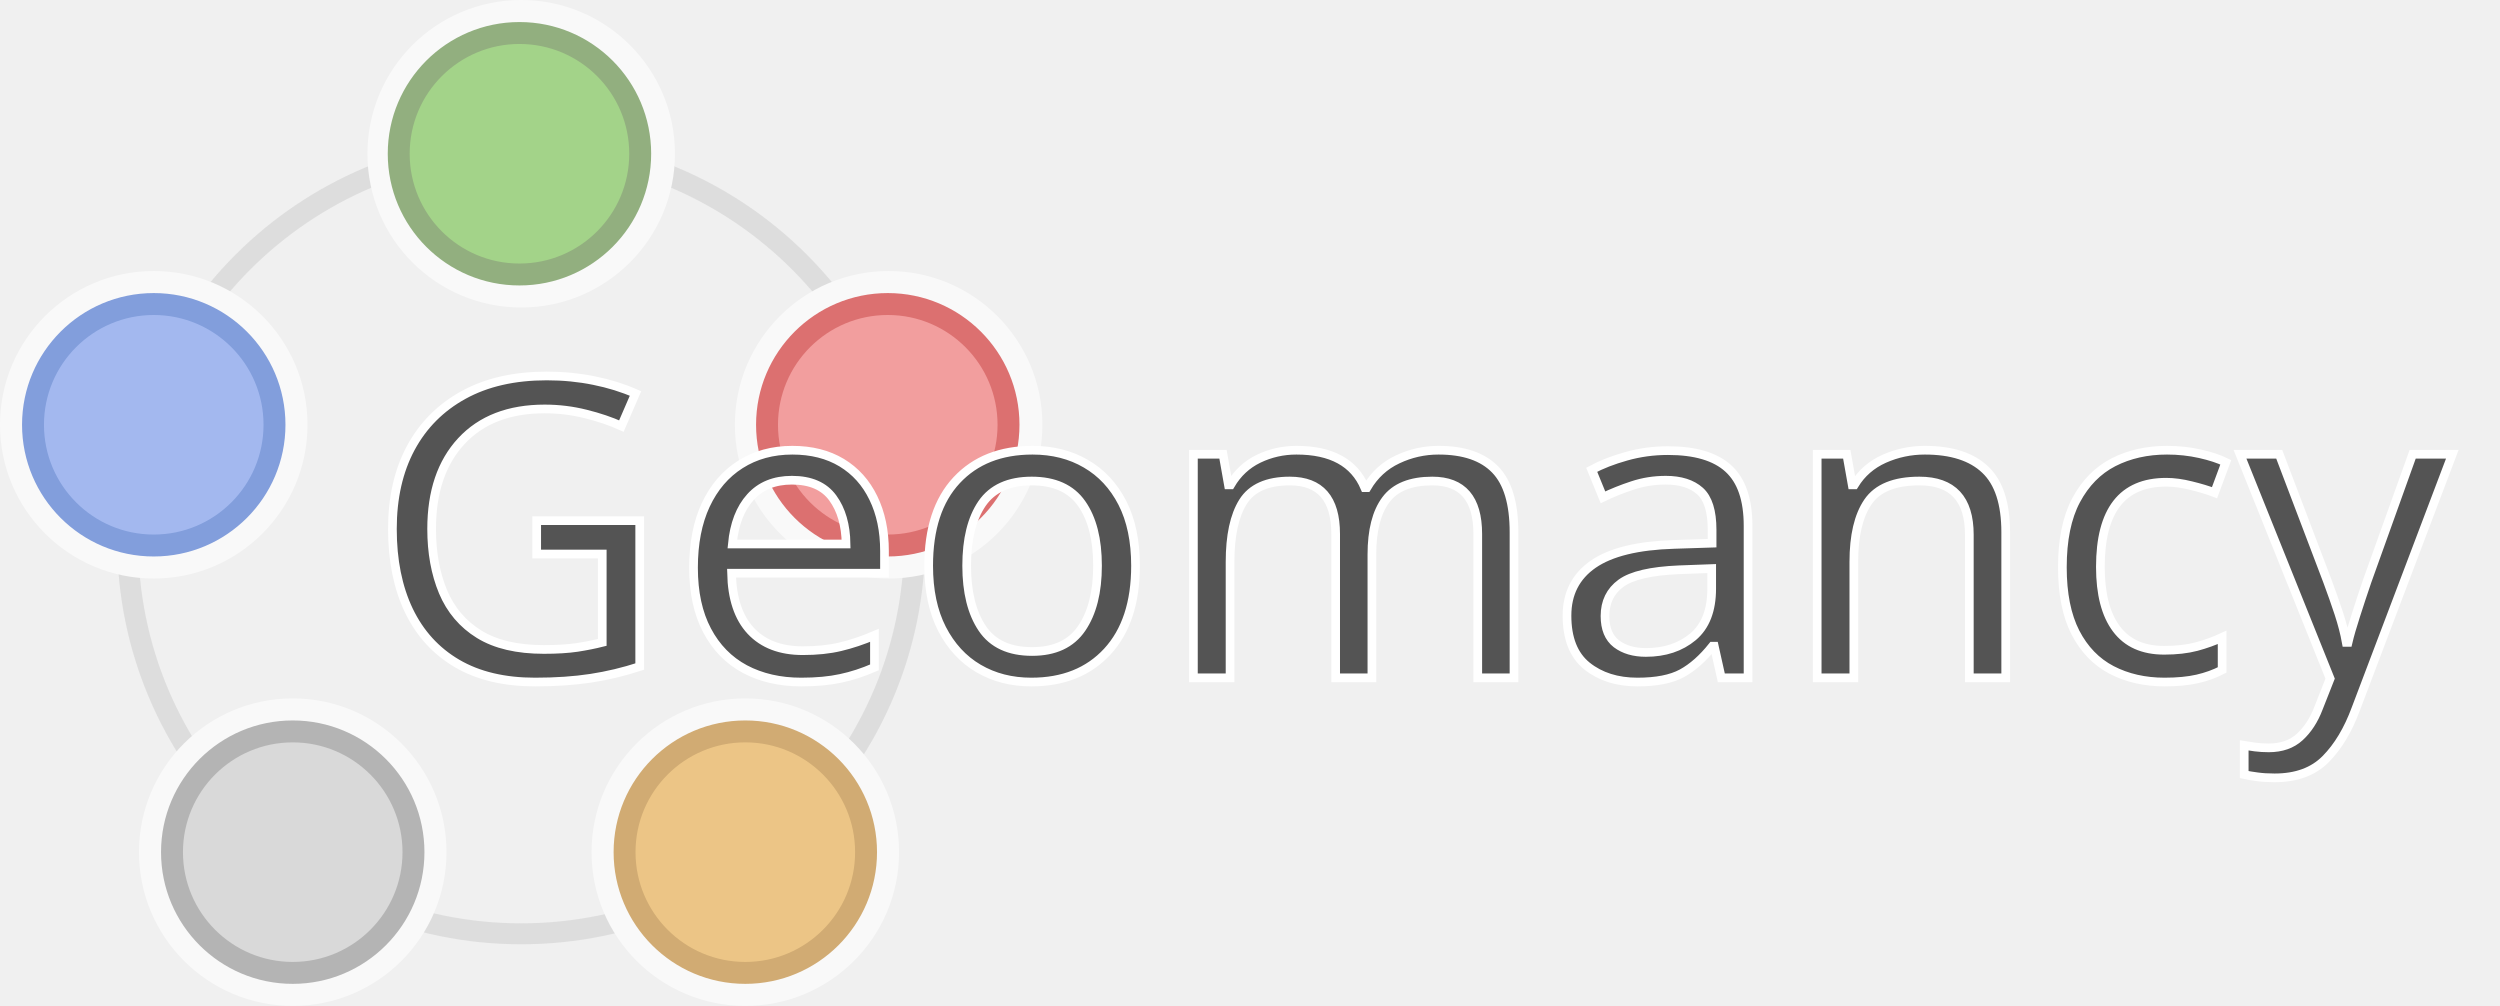
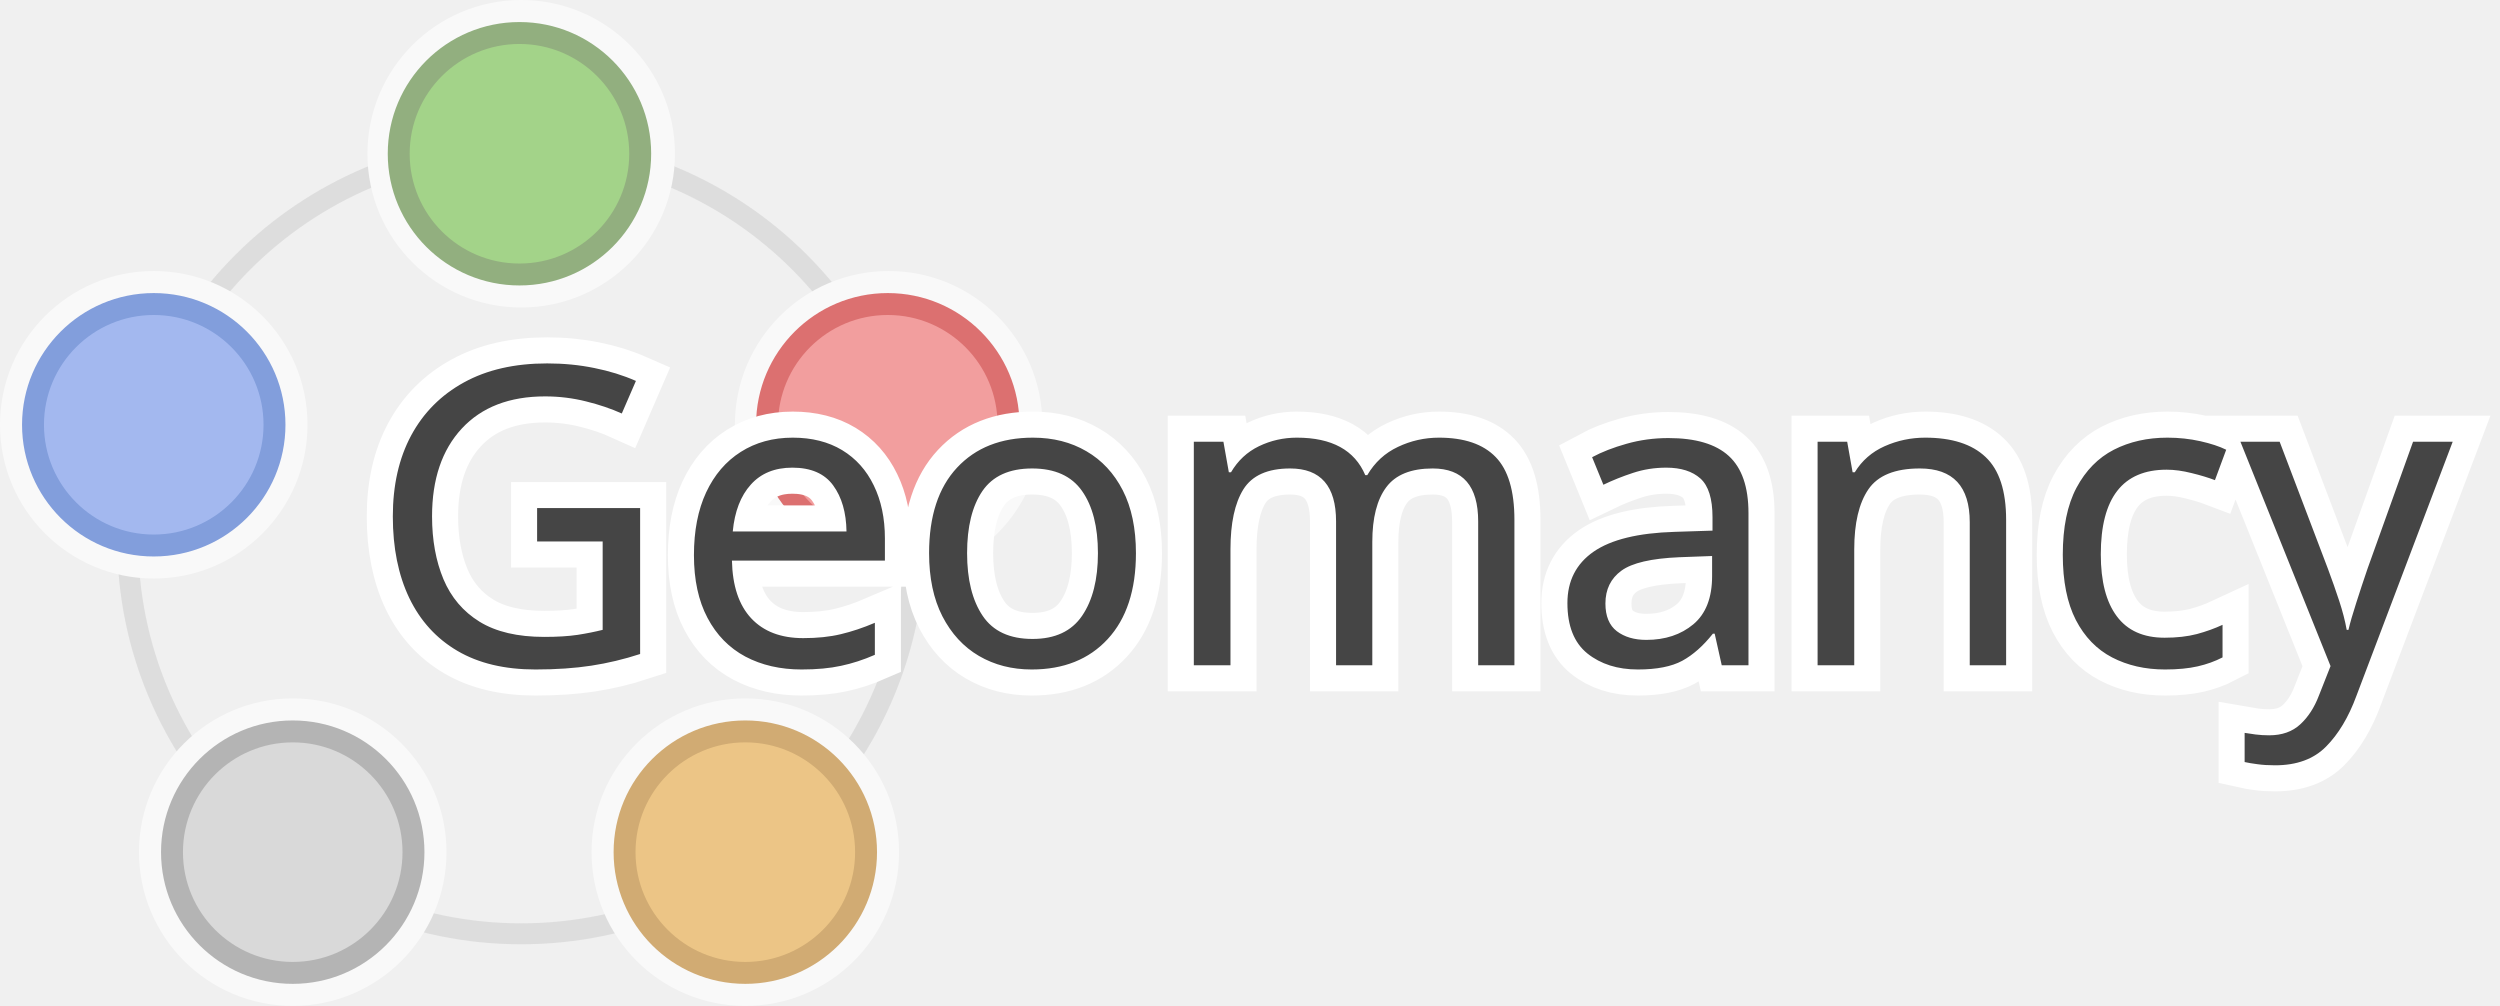
- <svg xmlns="http://www.w3.org/2000/svg" version="1.1" id="Layer_1" x="0px" y="0px" viewBox="0 0 287.8 115.8" enable-background="new 0 0 287.8 115.8" xml:space="preserve">
-   <g opacity="0.6">
-     <circle fill="none" stroke="#D1D1D1" stroke-width="2.414" stroke-miterlimit="10" cx="60" cy="62.2" r="45.3" />
-     <circle fill="#FFFFFF" cx="60" cy="17.7" r="17.7" />
-     <circle fill="#70BF44" stroke="#538434" stroke-width="2.524" stroke-miterlimit="10" cx="59.8" cy="17.7" r="13.9" />
-     <circle fill="#FFFFFF" cx="102.3" cy="48.9" r="17.7" />
-     <circle fill="#F46767" stroke="#CE1B1B" stroke-width="2.524" stroke-miterlimit="10" cx="102.2" cy="48.9" r="13.9" />
-     <circle fill="#FFFFFF" cx="17.7" cy="48.9" r="17.7" />
-     <circle fill="#6F93EF" stroke="#3867CE" stroke-width="2.524" stroke-miterlimit="10" cx="17.7" cy="48.9" r="13.9" />
-     <circle fill="#FFFFFF" cx="85.8" cy="98.1" r="17.7" />
-     <circle fill="#EAA93F" stroke="#BC7D20" stroke-width="2.524" stroke-miterlimit="10" cx="85.8" cy="98.1" r="13.9" />
-     <circle fill="#FFFFFF" cx="33.7" cy="98.1" r="17.7" />
-     <circle fill="#C9C9C9" stroke="#8C8C8C" stroke-width="2.524" stroke-miterlimit="10" cx="33.7" cy="98.1" r="13.9" />
+ <svg xmlns="http://www.w3.org/2000/svg" version="1.1" id="Layer_1" x="0px" y="0px" viewBox="0 0 287.8 115.8" style="enable-background:new 0 0 287.8 115.8;" xml:space="preserve">
+   <style type="text/css">
+ 	.st0{opacity:0.6;}
+ 	.st1{fill:none;stroke:#D1D1D1;stroke-width:2.414;stroke-miterlimit:10;}
+ 	.st2{fill:#FFFFFF;}
+ 	.st3{fill:#70BF44;stroke:#538434;stroke-width:2.524;stroke-miterlimit:10;}
+ 	.st4{fill:#F46767;stroke:#CE1B1B;stroke-width:2.524;stroke-miterlimit:10;}
+ 	.st5{fill:#6F93EF;stroke:#3867CE;stroke-width:2.524;stroke-miterlimit:10;}
+ 	.st6{fill:#EAA93F;stroke:#BC7D20;stroke-width:2.524;stroke-miterlimit:10;}
+ 	.st7{fill:#C9C9C9;stroke:#8C8C8C;stroke-width:2.524;stroke-miterlimit:10;}
+ 	.st8{fill:#FFFFFF;stroke:#FFFFFF;stroke-width:6;stroke-miterlimit:10;}
+ 	.st9{font-family:'HelveticaNeue-Bold';}
+ 	.st10{font-size:48px;}
+ 	.st11{fill:#454545;}
+ </style>
+   <g class="st0">
+     <circle class="st1" cx="60" cy="62.2" r="45.3" />
+     <circle class="st2" cx="60" cy="17.7" r="17.7" />
+     <circle class="st3" cx="59.8" cy="17.7" r="13.9" />
+     <circle class="st2" cx="102.3" cy="48.9" r="17.7" />
+     <circle class="st4" cx="102.2" cy="48.9" r="13.9" />
+     <circle class="st2" cx="17.7" cy="48.9" r="17.7" />
+     <circle class="st5" cx="17.7" cy="48.9" r="13.9" />
+     <circle class="st2" cx="85.8" cy="98.1" r="17.7" />
+     <circle class="st6" cx="85.8" cy="98.1" r="13.9" />
+     <circle class="st2" cx="33.7" cy="98.1" r="17.7" />
+     <circle class="st7" cx="33.7" cy="98.1" r="13.9" />
  </g>
-   <text transform="matrix(1 0 0 1 42.2526 78.0315)" fill="#545454" stroke="#FFFFFF" stroke-miterlimit="10" font-family="'HelveticaNeue-Bold'" font-size="48px">Geomancy</text>
+   <text transform="matrix(1 0 0 1 42.2999 76.5863)" class="st8 st9 st10">Geomancy</text>
+   <text transform="matrix(1 0 0 1 42.3002 76.586)" class="st11 st9 st10">Geomancy</text>
</svg>
